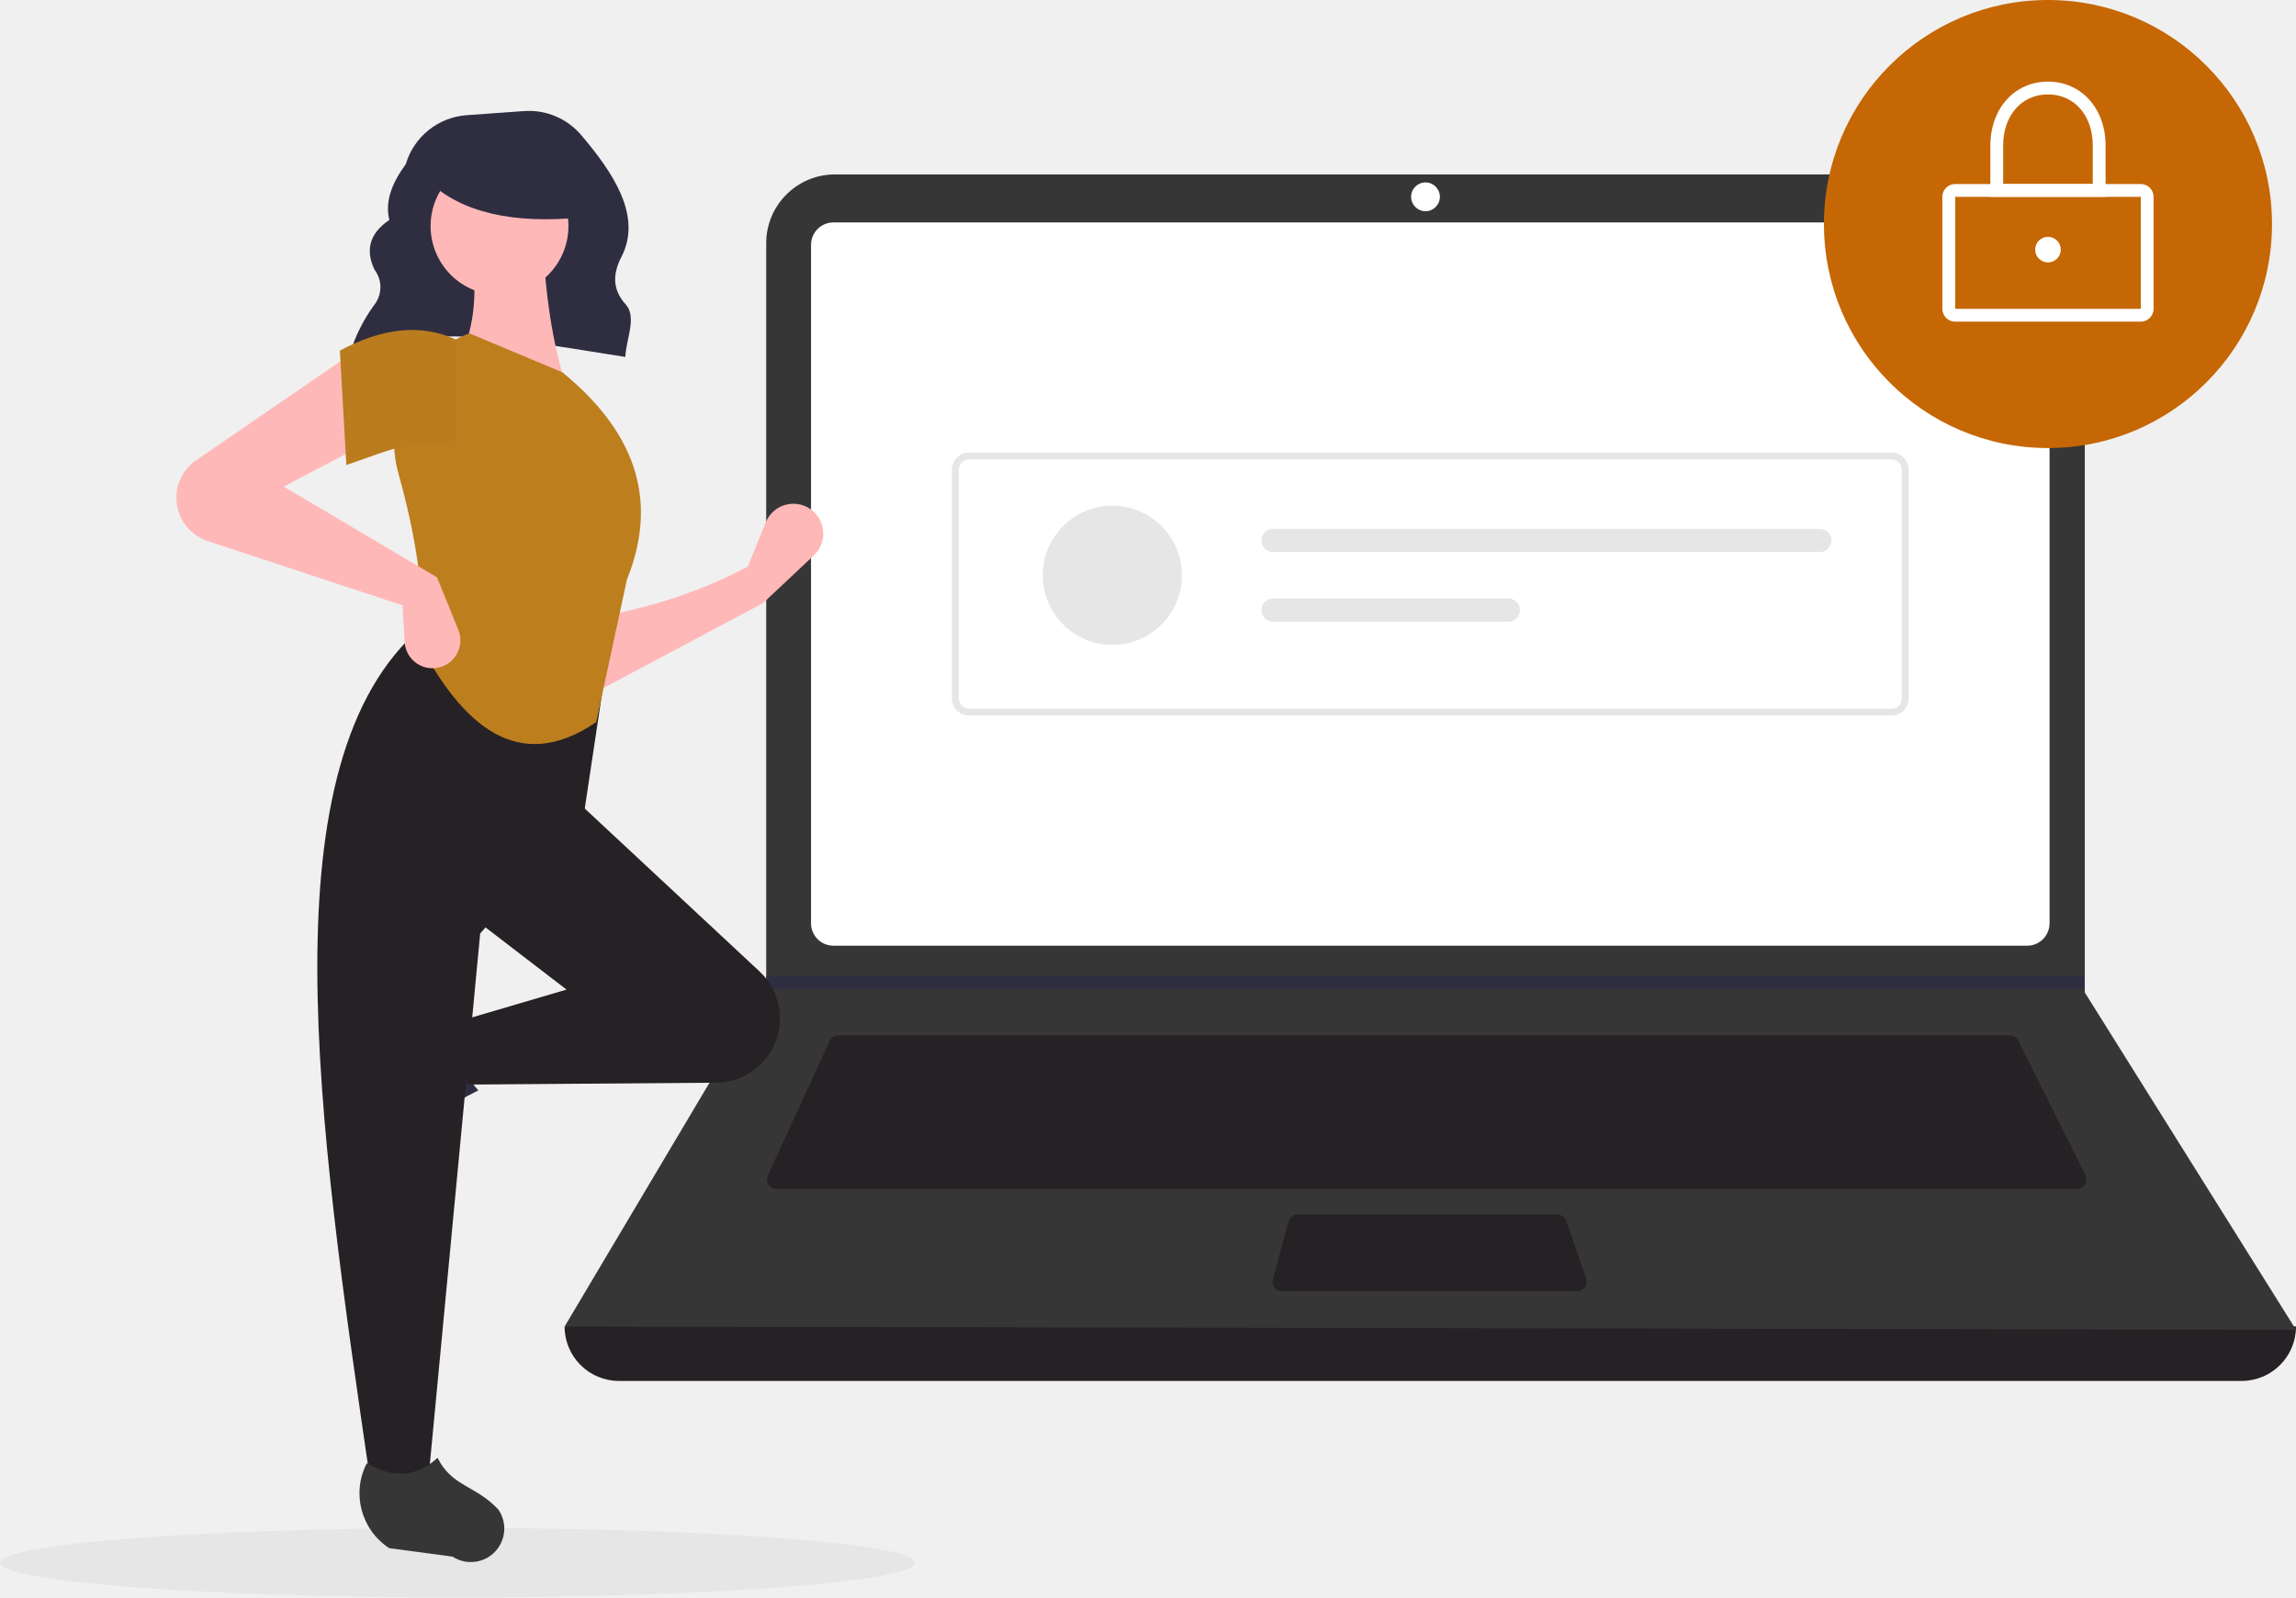
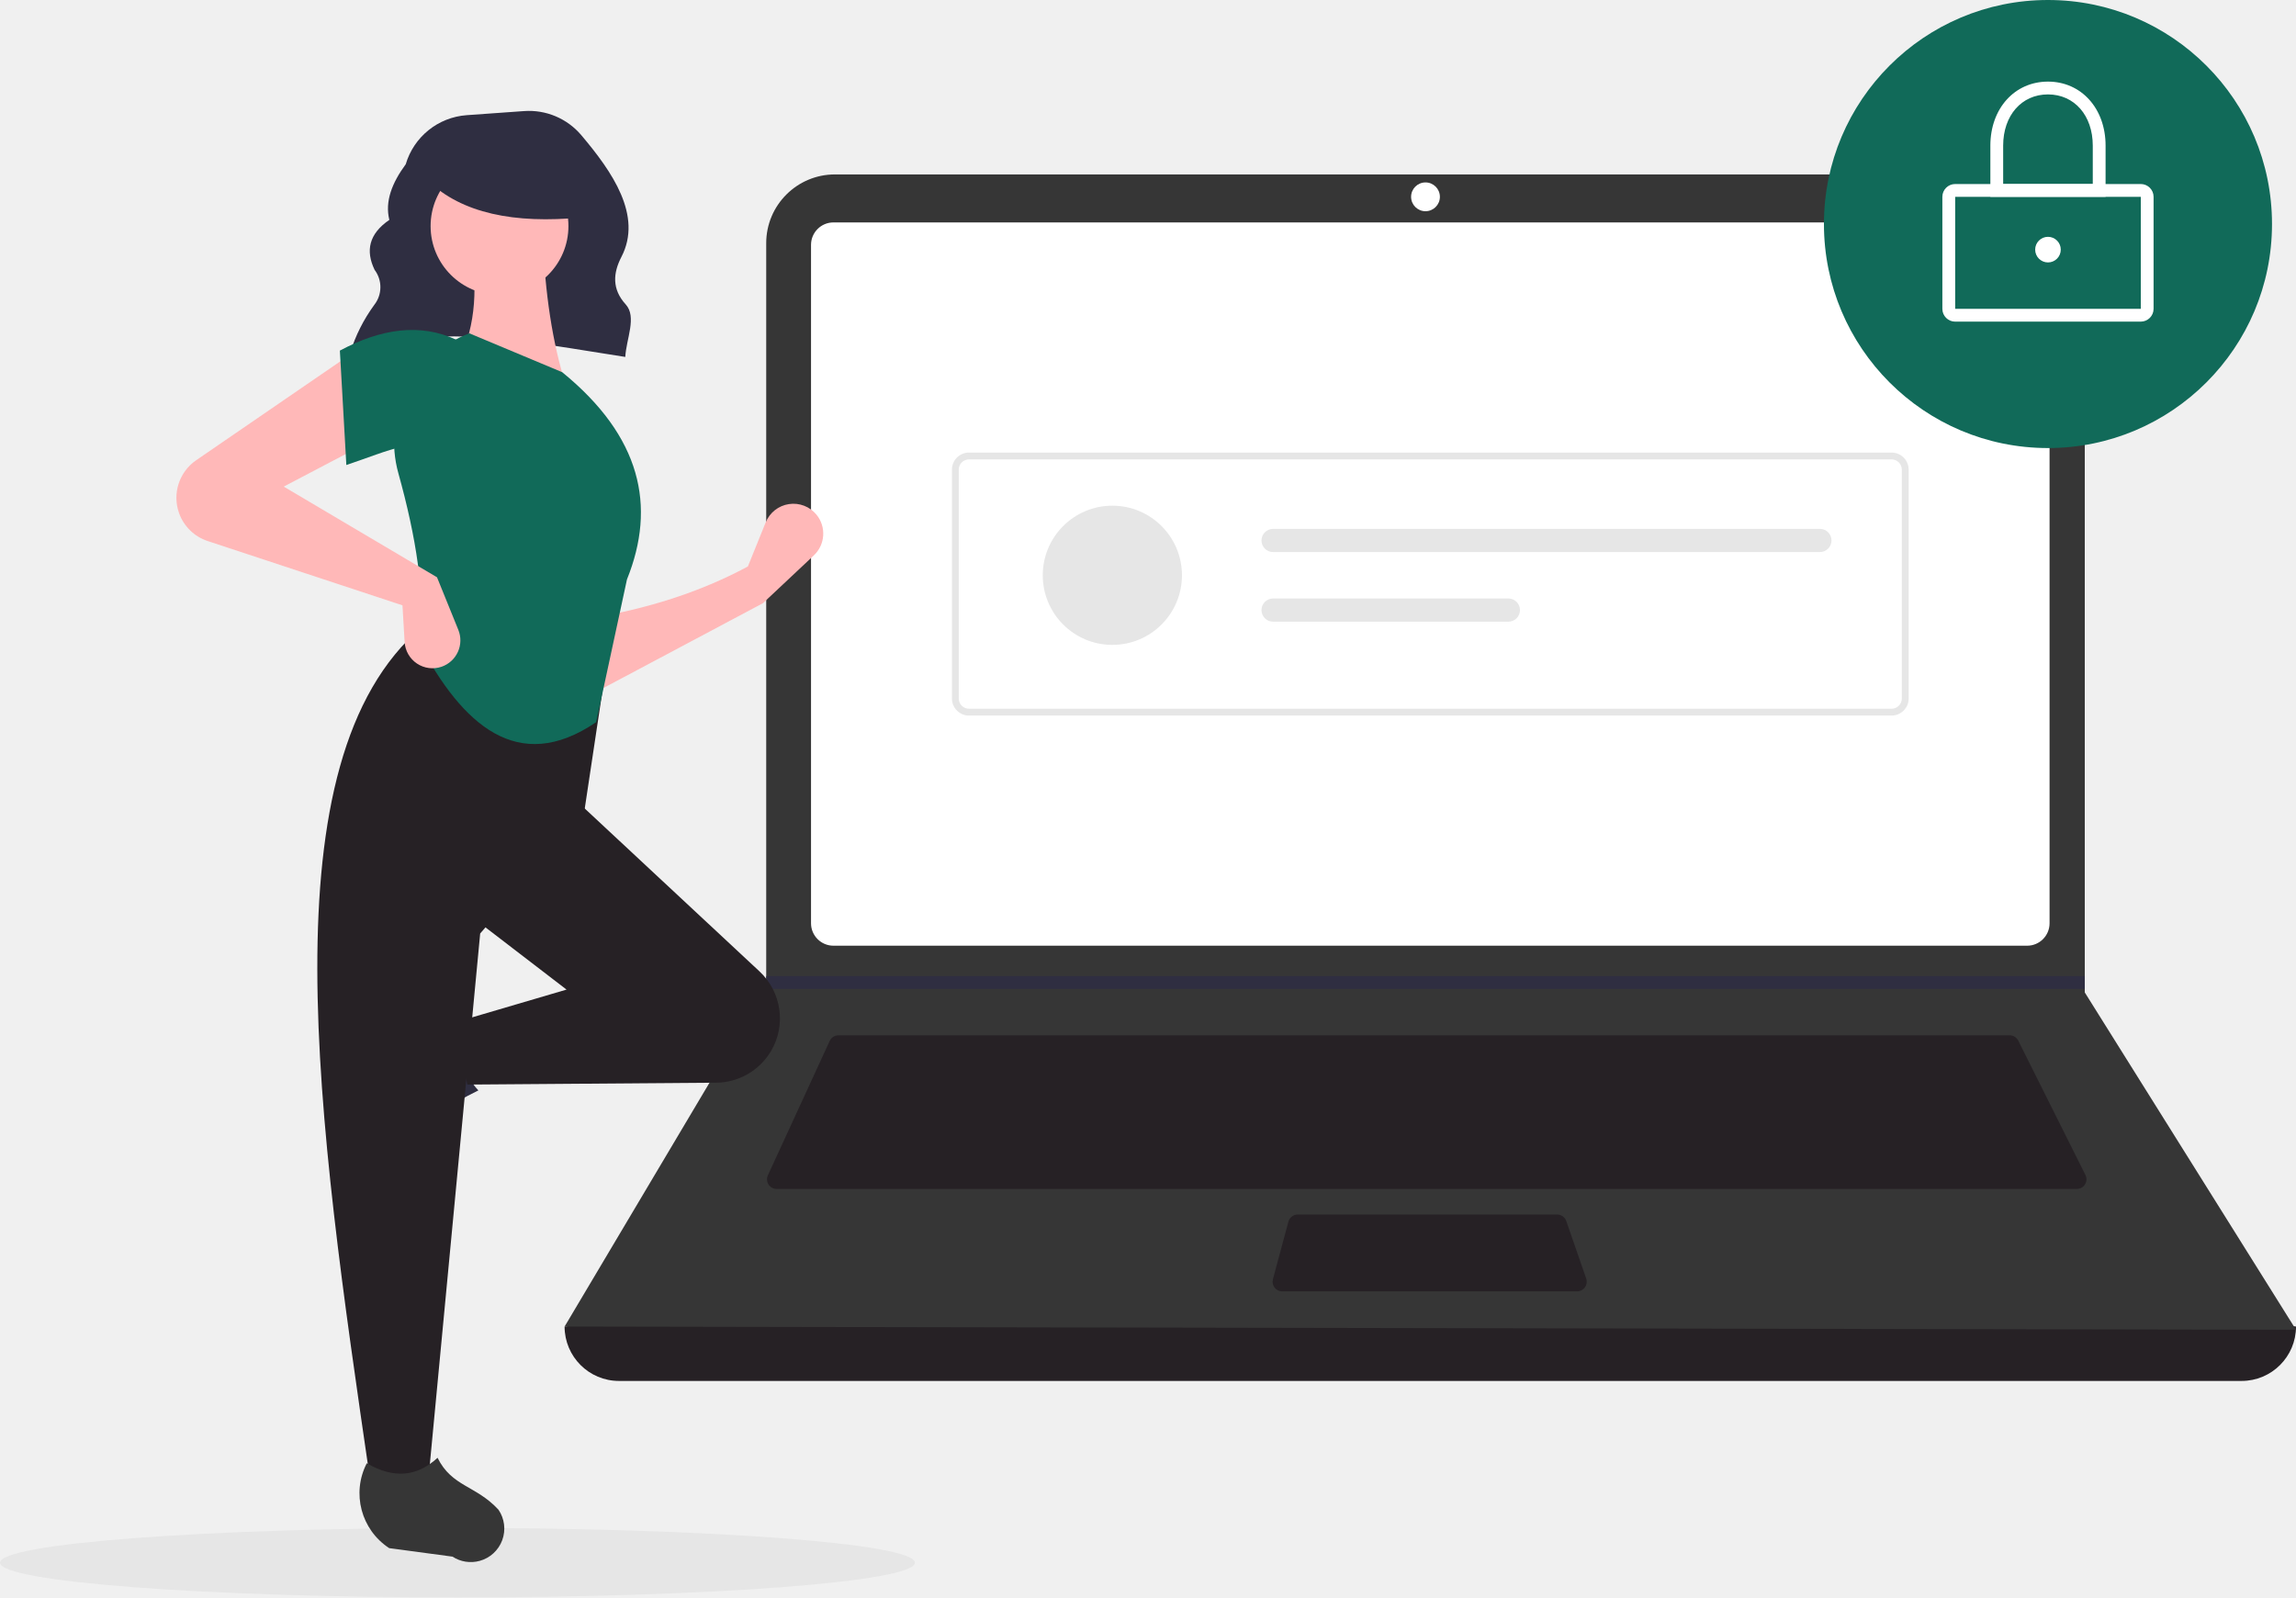
<svg xmlns="http://www.w3.org/2000/svg" width="586.748" height="408.232" viewBox="0 0 586.748 408.232">
  <defs>
-     <style>.a{fill:#e6e6e6;}.b{fill:#2f2e41;}.c{fill:#262125;}.d{fill:#363636;}.e{fill:#fff;}.f{fill:#c66705;}.g{fill:#ffb8b8;}.h{fill:#bd7e1e;}.i{fill:#ba7c1e;}</style>
+     <style>.a{fill:#e6e6e6;}.b{fill:#2f2e41;}.c{fill:#262125;}.d{fill:#363636;}.e{fill:#fff;}.f{fill:#116a59;}.g{fill:#ffb8b8;}</style>
  </defs>
  <ellipse class="a" cx="116.906" cy="8.879" rx="116.906" ry="8.879" transform="translate(0 390.474)" />
  <path class="b" d="M324.272,274.676c20.345-8.653,45.685-3.171,70.433.635.23-4.608,3.022-10.217.1-13.431-3.552-3.906-3.225-8.01-1.088-12.137,5.466-10.555-2.365-21.786-10.273-31.124a17.513,17.513,0,0,0-14.617-6.135l-14.648,1.046A17.543,17.543,0,0,0,338.6,226.068h0c-3.5,4.757-5.37,9.5-4.191,14.22-5.239,3.58-6.119,7.9-3.765,12.774a7.343,7.343,0,0,1-.091,8.957,41.354,41.354,0,0,0-6.149,12.213Z" transform="translate(-234.911 -184.096)" />
  <path class="c" d="M827.063,641.6H412.4a13.9,13.9,0,0,1-13.9-13.9h0q225.471-26.2,442.466,0h0a13.9,13.9,0,0,1-13.9,13.9Z" transform="translate(-254.218 -288.695)" />
  <path class="d" d="M840.966,529.626,398.5,528.808l51.28-86.285.245-.409V251.953A17.575,17.575,0,0,1,467.6,234.377H769.411a17.575,17.575,0,0,1,17.576,17.578V443.423Z" transform="translate(-254.218 -189.803)" />
  <path class="e" d="M489.338,250.957a5.731,5.731,0,0,0-5.725,5.725V430.07a5.732,5.732,0,0,0,5.725,5.725H794.4a5.732,5.732,0,0,0,5.725-5.725V256.682a5.732,5.732,0,0,0-5.725-5.725Z" transform="translate(-276.354 -194.115)" />
  <path class="c" d="M486.661,531.718a2.46,2.46,0,0,0-2.229,1.428l-15.8,34.35a2.454,2.454,0,0,0,2.229,3.479H803.147a2.453,2.453,0,0,0,2.194-3.551l-17.175-34.35a2.441,2.441,0,0,0-2.194-1.356Z" transform="translate(-272.399 -267.138)" />
  <circle class="e" cx="3.68" cy="3.68" r="3.68" transform="translate(360.608 46.618)" />
  <path class="c" d="M649.444,593.619a2.457,2.457,0,0,0-2.369,1.815l-3.964,14.722a2.453,2.453,0,0,0,2.369,3.092h75.378a2.453,2.453,0,0,0,2.318-3.256l-5.1-14.722a2.455,2.455,0,0,0-2.319-1.651Z" transform="translate(-317.816 -283.238)" />
  <path class="b" d="M601.513,337.135v3.271H264.306l.254-.408v-2.863Z" transform="translate(-68.743 -87.686)" />
  <circle class="f" cx="57.251" cy="57.251" r="57.251" transform="translate(466.113)" />
  <path class="e" d="M925.065,272.861H877.629a3.275,3.275,0,0,1-3.272-3.271V240.964a3.275,3.275,0,0,1,3.271-3.271h47.436a3.275,3.275,0,0,1,3.271,3.271v28.625a3.275,3.275,0,0,1-3.271,3.271Zm-47.436-31.9v28.625h47.439l0-28.625Z" transform="translate(-377.983 -190.665)" />
  <path class="e" d="M920.381,231.764H890.938V218.678c0-9.478,6.192-16.357,14.722-16.357s14.722,6.879,14.722,16.357Zm-26.172-3.271h22.9v-9.815c0-7.7-4.708-13.086-11.45-13.086s-11.45,5.381-11.45,13.086Z" transform="translate(-382.296 -181.465)" />
  <circle class="e" cx="3.271" cy="3.271" r="3.271" transform="translate(520.093 60.522)" />
  <path class="a" d="M772.41,397.657H536.645a4.371,4.371,0,0,1-4.366-4.366V334.807a4.371,4.371,0,0,1,4.366-4.366H772.41a4.371,4.371,0,0,1,4.366,4.366V393.29A4.371,4.371,0,0,1,772.41,397.657ZM536.645,332.188a2.622,2.622,0,0,0-2.62,2.62V393.29a2.622,2.622,0,0,0,2.62,2.62H772.41a2.623,2.623,0,0,0,2.62-2.62V334.807a2.622,2.622,0,0,0-2.62-2.62Z" transform="translate(-289.012 -214.788)" />
  <circle class="a" cx="17.785" cy="17.785" r="17.785" transform="translate(266.481 129.232)" />
  <path class="a" d="M642.161,356.8a2.964,2.964,0,0,0,0,5.928H781.9a2.964,2.964,0,0,0,0-5.928Z" transform="translate(-316.82 -221.645)" />
  <path class="a" d="M642.161,380.842a2.964,2.964,0,0,0,0,5.928h60.13a2.964,2.964,0,1,0,0-5.928Z" transform="translate(-316.82 -227.897)" />
  <path class="g" d="M451.508,373.53,407.925,396.7l-.552-19.309c14.225-2.375,27.759-6.509,40.273-13.24L452.2,352.89a7.634,7.634,0,0,1,12.975-1.981h0a7.634,7.634,0,0,1-.672,10.41Z" transform="translate(-256.525 -219.386)" />
  <path class="b" d="M322.992,553h0a8.564,8.564,0,0,1,1.087-6.928l9.574-14.693a16.731,16.731,0,0,1,21.705-5.726h0c-4.024,6.849-3.463,12.857,1.39,18.079a87.037,87.037,0,0,0-20.67,14.092A8.564,8.564,0,0,1,322.992,553Z" transform="translate(-234.5 -265.073)" />
  <path class="c" d="M441.47,514.678h0a16.428,16.428,0,0,1-13.963,7.976l-63.6.482-2.758-16,28.136-8.275-23.722-18.206,25.929-30.343,47.1,43.895a16.428,16.428,0,0,1,2.886,20.47Z" transform="translate(-244.502 -245.966)" />
  <path class="c" d="M341.478,608.579h-14.9c-13.374-91.673-26.987-183.6,13.24-217.915l47.445,7.724L381.2,438.66,354.718,469Z" transform="translate(-232.006 -230.451)" />
  <path class="d" d="M358.357,703.981h0a8.564,8.564,0,0,1-6.928-1.087l-16.173-2.174a16.731,16.731,0,0,1-5.728-21.7h0c6.849,4.023,12.857,3.462,18.079-1.391,3.689,7.449,9.768,6.995,15.573,13.27a8.564,8.564,0,0,1-4.822,13.086Z" transform="translate(-235.792 -305.087)" />
  <path class="g" d="M389.476,294.521l-27.584-6.62c4.581-9.378,4.959-19.812,2.758-30.894l18.757-.552C383.995,270.236,385.772,283.111,389.476,294.521Z" transform="translate(-244.696 -195.545)" />
-   <path class="h" d="M391.263,388.624c-20.08,13.683-34.268.468-45.1-19.921,1.5-12.476-.932-27.407-5.443-43.63a29.7,29.7,0,0,1,18.132-35.812h0l23.722,9.93c20.143,16.419,24.108,34.2,16.55,52.962Z" transform="translate(-238.902 -204.078)" />
+   <path class="f" d="M391.263,388.624c-20.08,13.683-34.268.468-45.1-19.921,1.5-12.476-.932-27.407-5.443-43.63a29.7,29.7,0,0,1,18.132-35.812h0l23.722,9.93c20.143,16.419,24.108,34.2,16.55,52.962Z" transform="translate(-238.902 -204.078)" />
  <path class="g" d="M313.92,318.591l-22.067,11.586,39.17,23.171,5.45,13.444a7.13,7.13,0,0,1-4.284,9.42h0a7.13,7.13,0,0,1-9.442-6.322l-.551-9.37L272.412,344.09a11.641,11.641,0,0,1-7.3-7.112h0a11.641,11.641,0,0,1,4.367-13.542l40.033-27.464Z" transform="translate(-219.344 -205.823)" />
-   <path class="i" d="M350.674,318.75c-9.2-4.033-17.572.348-28.136,3.862l-1.655-29.239c10.489-5.591,20.49-7.1,29.791-2.758Z" transform="translate(-234.03 -203.776)" />
+   <path class="f" d="M350.674,318.75c-9.2-4.033-17.572.348-28.136,3.862l-1.655-29.239c10.489-5.591,20.49-7.1,29.791-2.758Z" transform="translate(-234.03 -203.776)" />
  <circle class="g" cx="17.611" cy="17.611" r="17.611" transform="translate(110.042 40.17)" />
  <path class="b" d="M390.715,243.669c-17.437,1.708-30.724-1.144-39.215-9.264v-6.539h37.735Z" transform="translate(-241.993 -188.109)" />
</svg>
